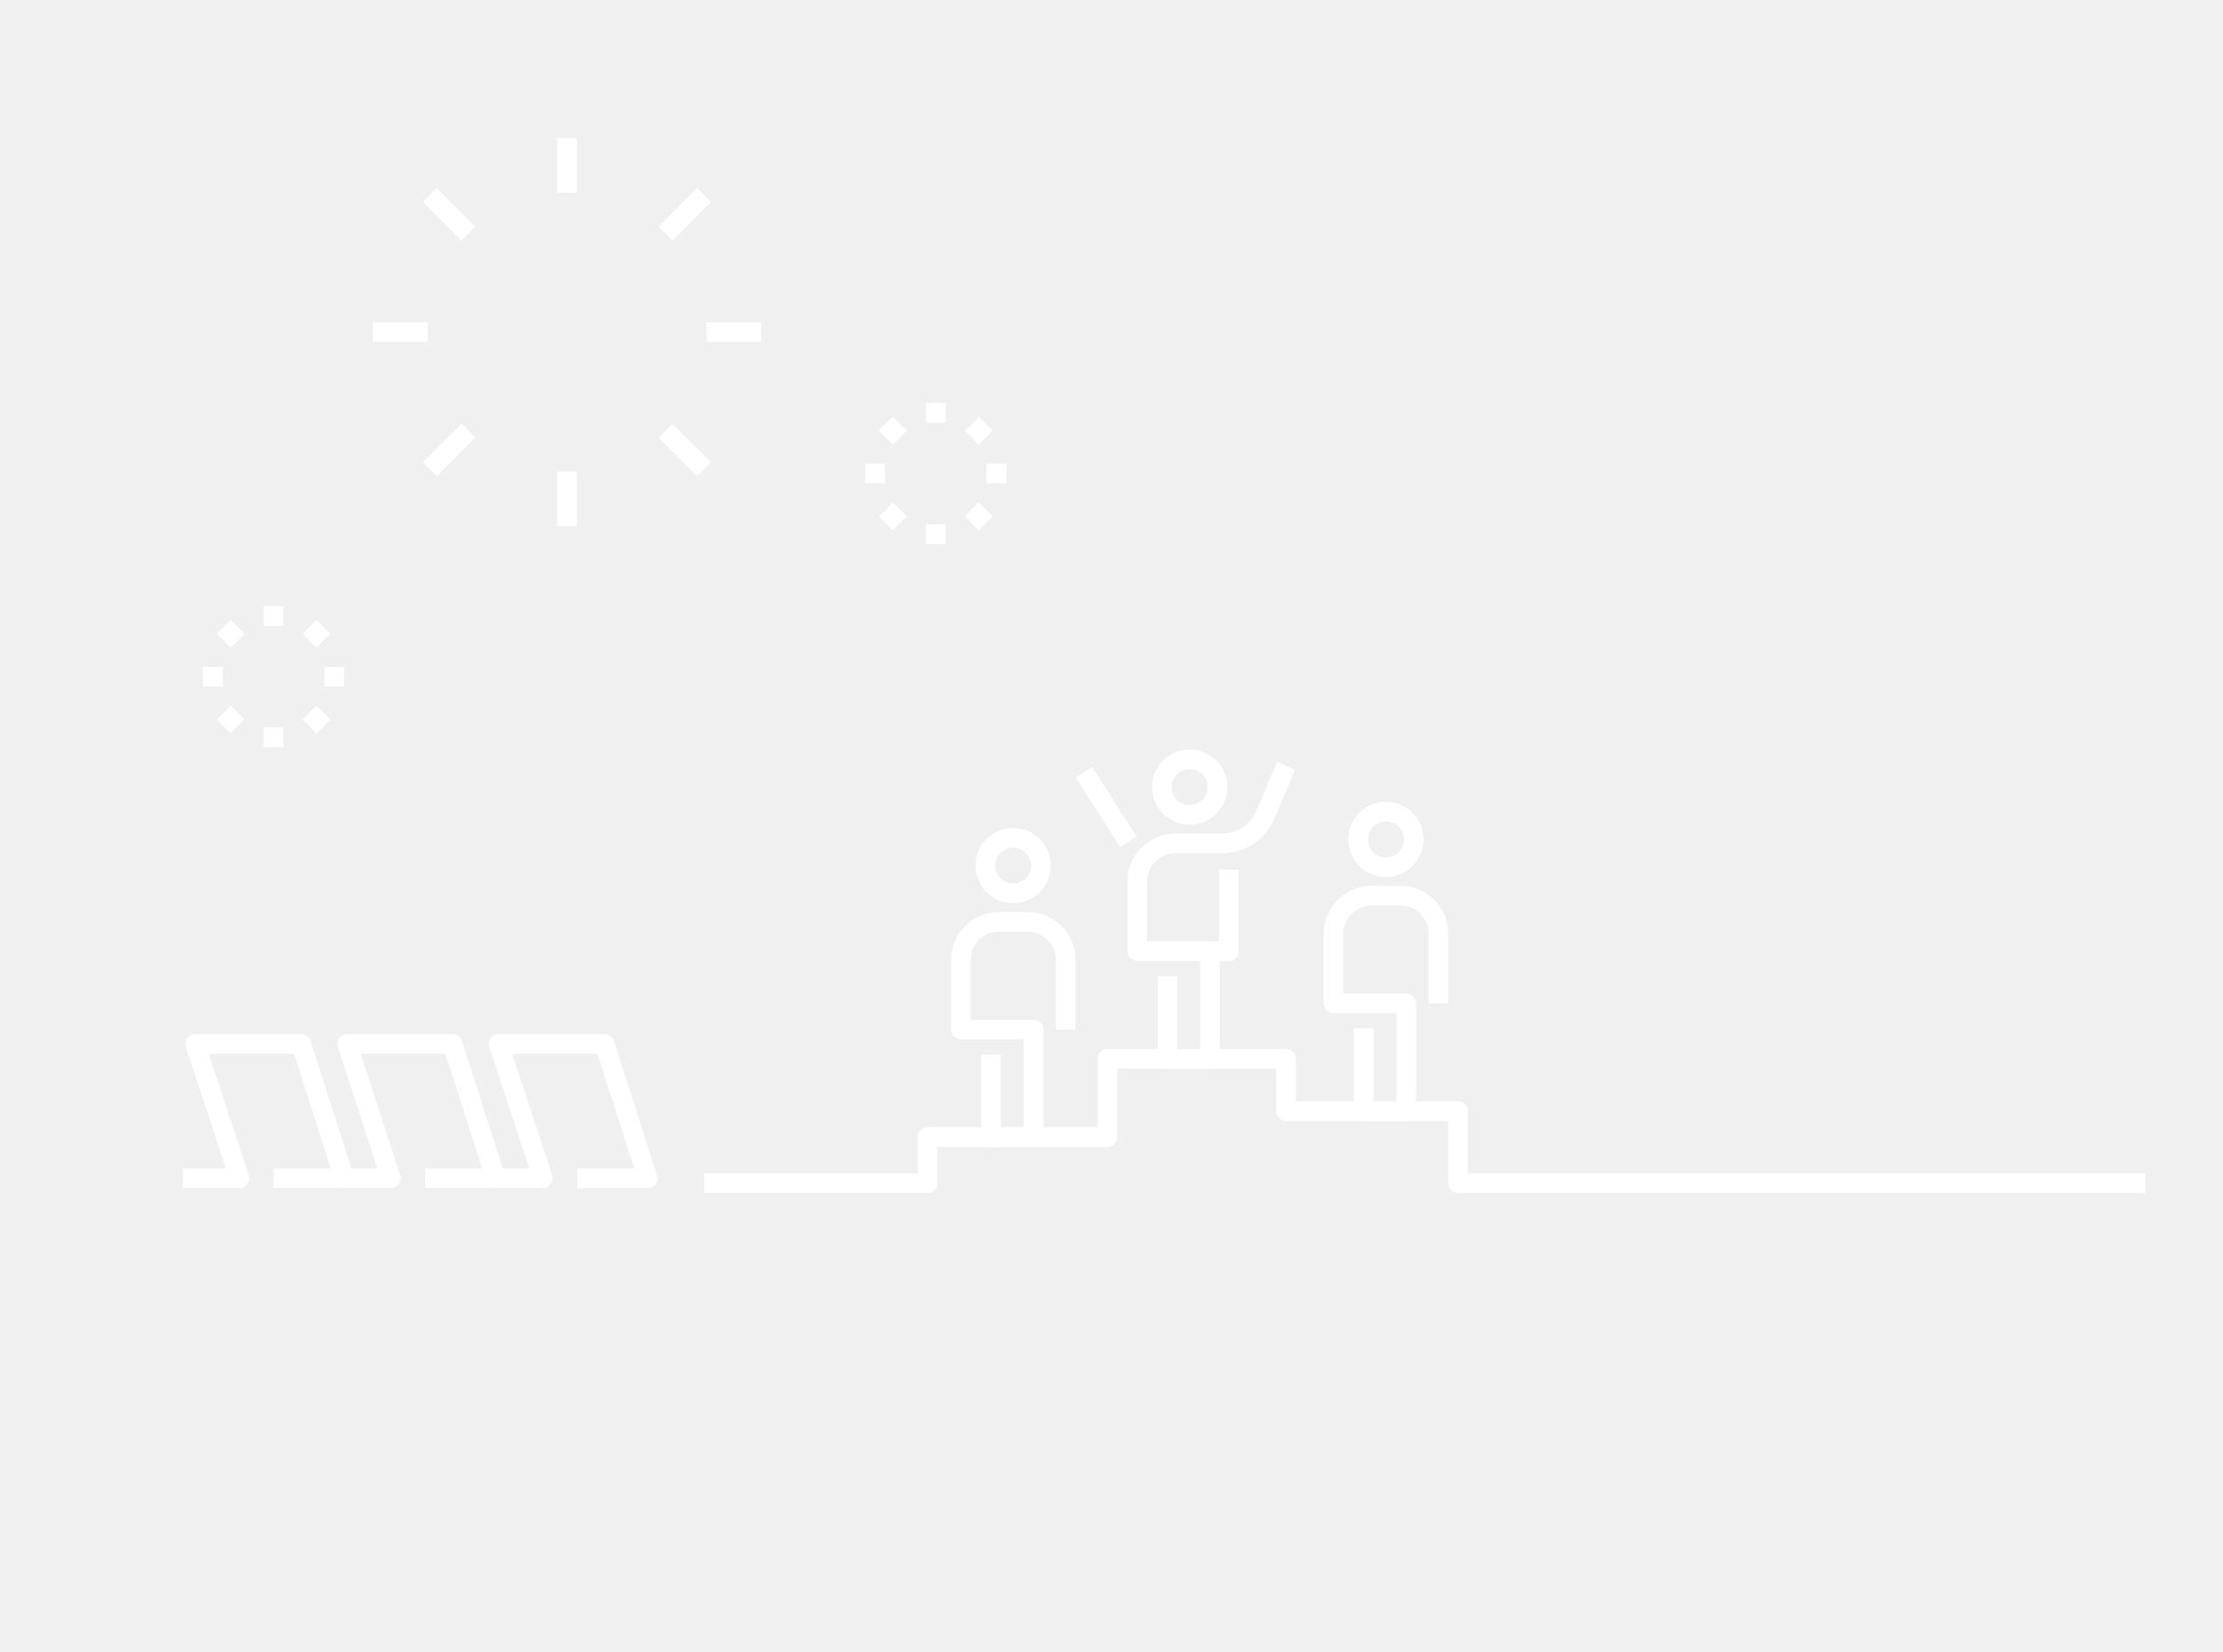
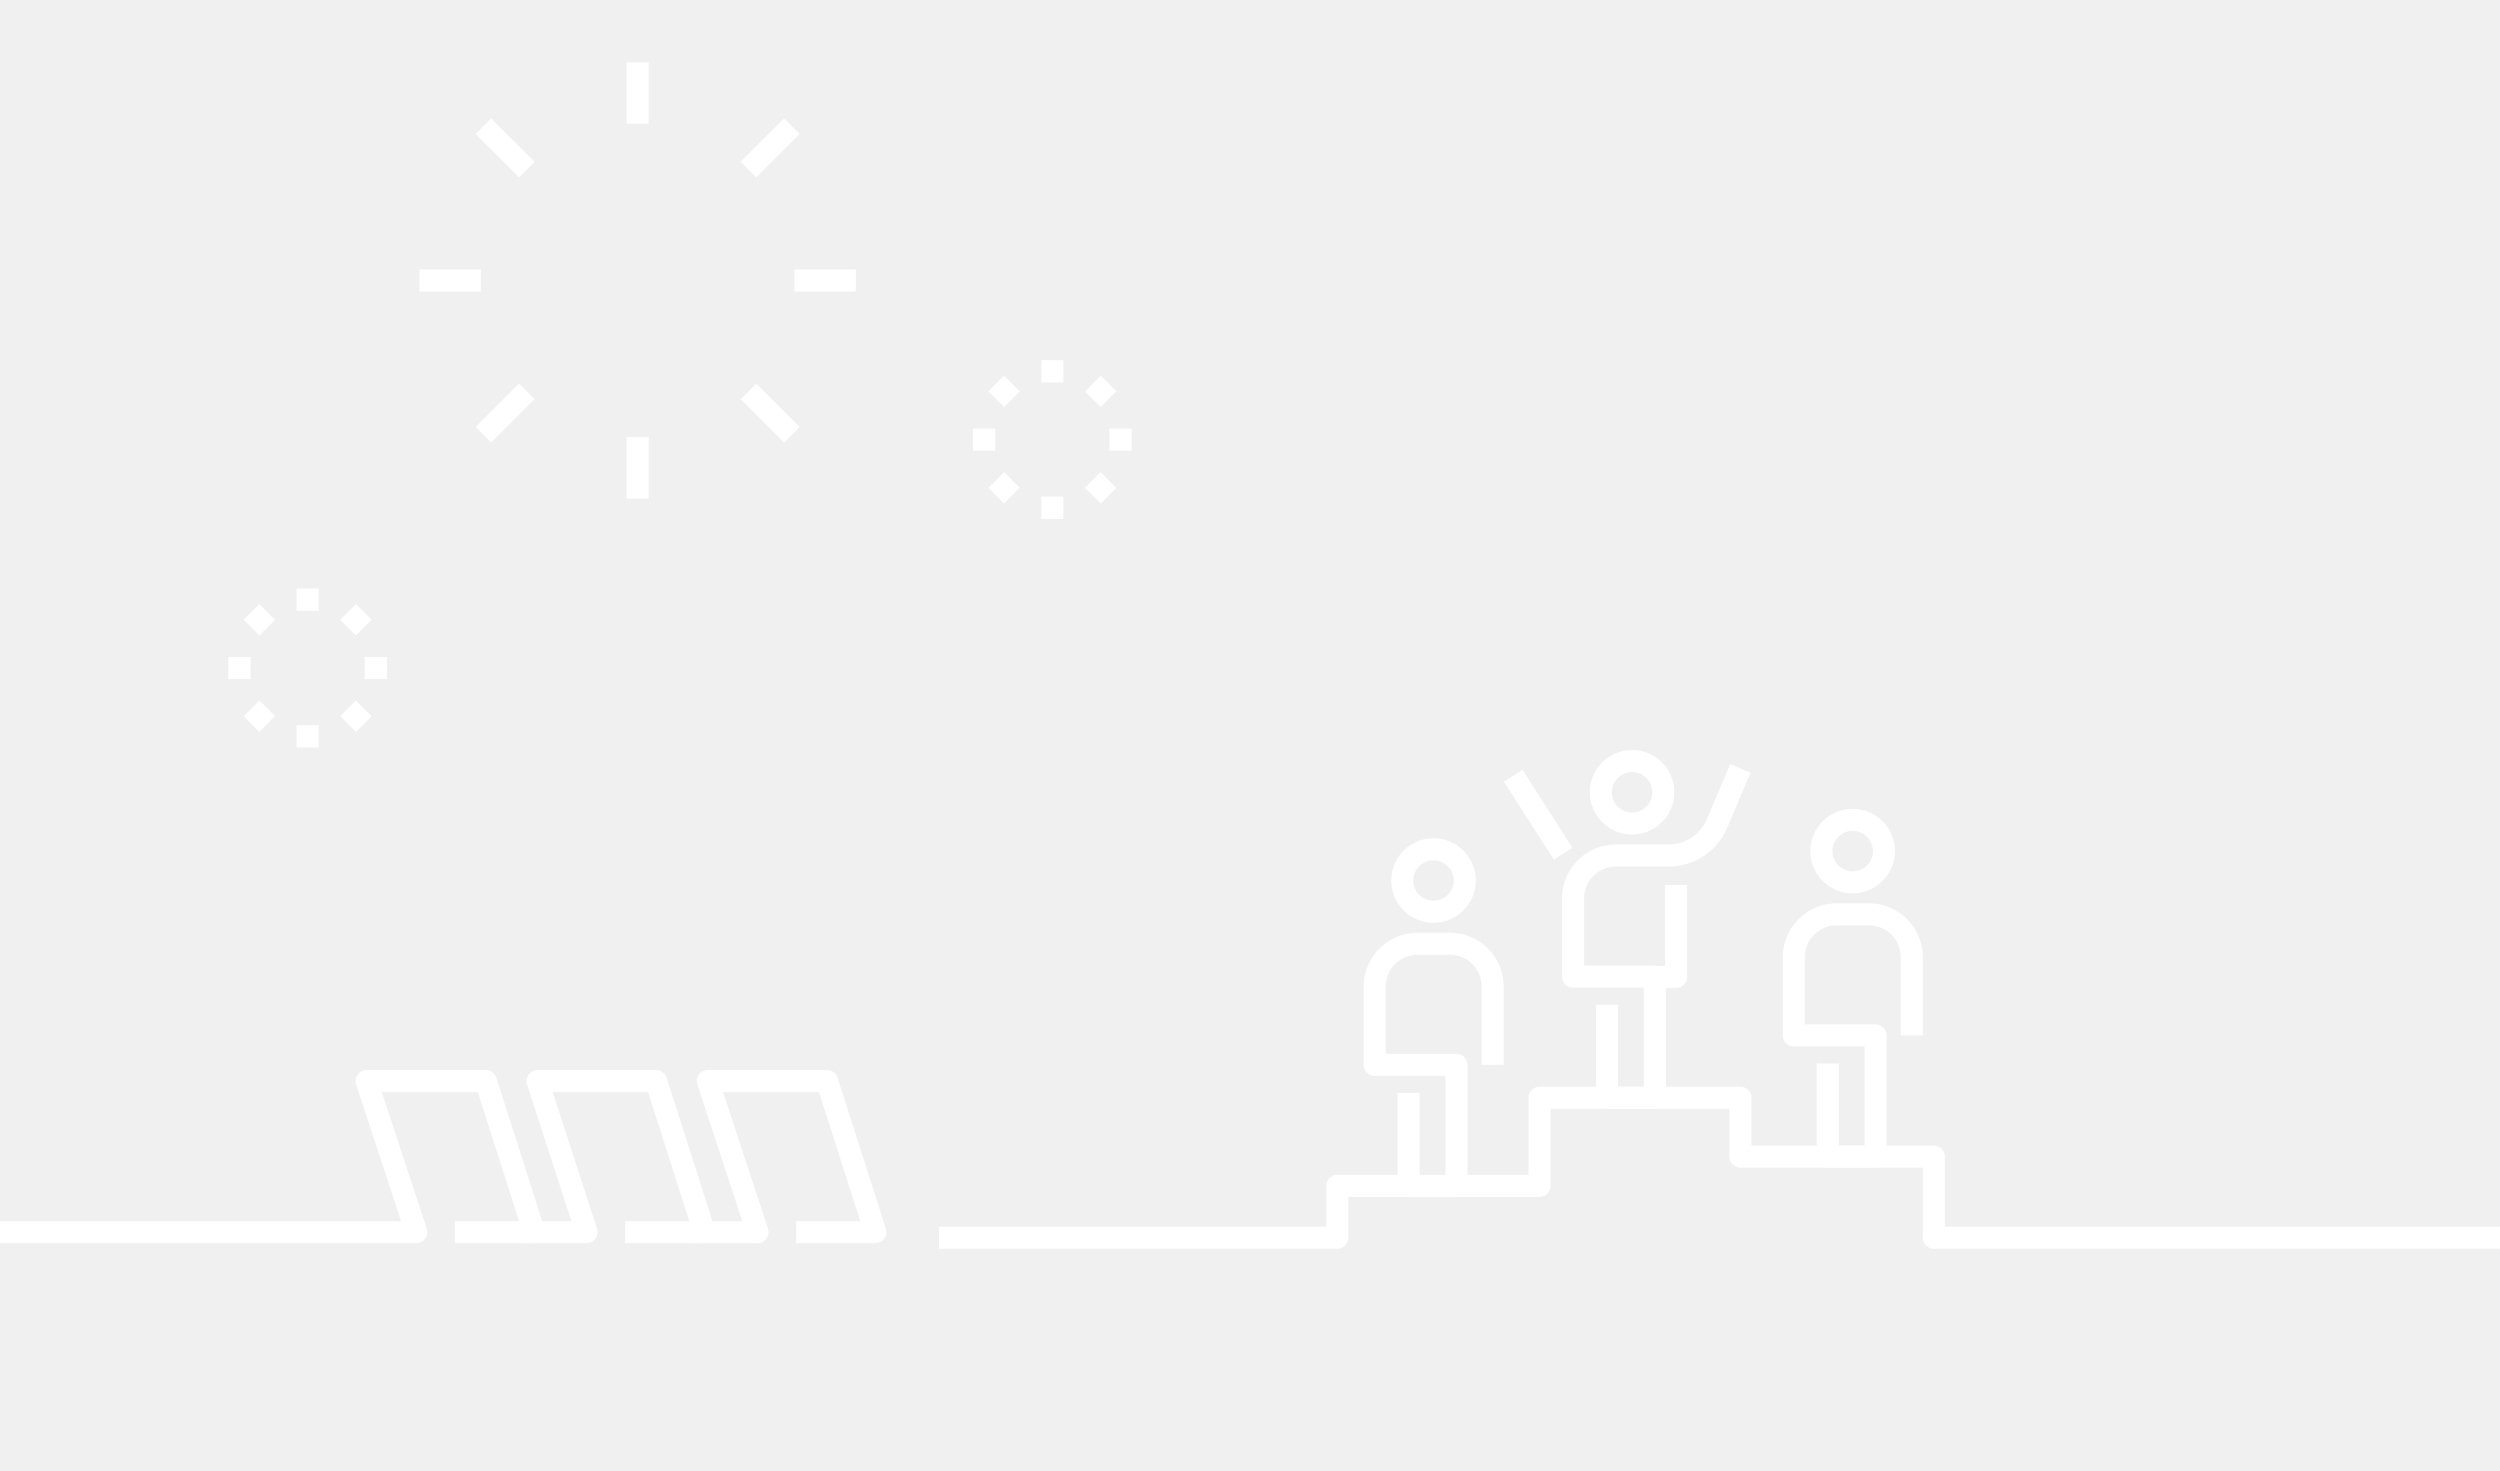
- <svg xmlns="http://www.w3.org/2000/svg" id="bg" viewBox="0 0 340 252.65">
-   <defs>
-     <clipPath id="clip-path">
-       <rect x="0.43" width="340" height="202.67" style="fill: none" />
-     </clipPath>
-   </defs>
-   <g style="clip-path: url(#clip-path)">
+ <svg xmlns="http://www.w3.org/2000/svg" id="bg" viewBox="0 0 340 200">
+   <g>
    <g>
      <g>
-         <g>
-           <circle cx="181.96" cy="120.4" r="4.25" style="fill: none;stroke: #fff;stroke-linejoin: round;stroke-width: 3px" />
-           <path d="M178.55,149.3V162h6.51V145.47H173.94V134.82a5.82,5.82,0,0,1,5.82-5.82h7.18a7.15,7.15,0,0,0,6.58-4.36l3.17-7.49" style="fill: none;stroke: #fff;stroke-linejoin: round;stroke-width: 3px" />
-         </g>
-         <g>
-           <circle cx="211.96" cy="128.4" r="4.25" style="fill: none;stroke: #fff;stroke-linejoin: round;stroke-width: 3px" />
-           <path d="M220,153.47V142.82a5.82,5.82,0,0,0-5.82-5.82h-4.4a5.82,5.82,0,0,0-5.82,5.82v10.65h11.12V170h-6.51V157.3" style="fill: none;stroke: #fff;stroke-linejoin: round;stroke-width: 3px" />
-         </g>
-         <g>
-           <circle cx="154.96" cy="132.4" r="4.25" style="fill: none;stroke: #fff;stroke-linejoin: round;stroke-width: 3px" />
-           <path d="M163,157.47V146.82a5.82,5.82,0,0,0-5.82-5.82h-4.4a5.82,5.82,0,0,0-5.82,5.82v10.65h11.12V174h-6.51V161.3" style="fill: none;stroke: #fff;stroke-linejoin: round;stroke-width: 3px" />
-         </g>
-         <line x1="172.58" y1="128.75" x2="165.8" y2="118.15" style="fill: none;stroke: #fff;stroke-linejoin: round;stroke-width: 3px" />
-         <polyline points="184.45 145.51 187.95 145.51 187.95 133.01" style="fill: none;stroke: #fff;stroke-linejoin: round;stroke-width: 3px" />
-       </g>
-       <polyline points="328.13 180.98 223 180.98 223 169.95 196.7 169.95 196.7 161.95 169.38 161.95 169.38 173.93 141.87 173.93 141.87 180.98 107.7 180.98" style="fill: none;stroke: #fff;stroke-linejoin: round;stroke-width: 3px" />
-       <g>
-         <polyline points="27.98 180.22 36.61 180.22 29.86 159.69 46.08 159.69 52.64 180.22 41.86 180.22" style="fill: none;stroke: #fff;stroke-linejoin: round;stroke-width: 3px" />
-         <polyline points="51.14 180.22 59.77 180.22 53.11 159.69 69.23 159.69 75.8 180.22 65.02 180.22" style="fill: none;stroke: #fff;stroke-linejoin: round;stroke-width: 3px" />
-         <polyline points="74.39 180.22 83.02 180.22 76.27 159.69 92.48 159.69 99.05 180.22 88.27 180.22" style="fill: none;stroke: #fff;stroke-linejoin: round;stroke-width: 3px" />
+         <circle cx="221.96" cy="107.75" r="4.25" style="fill: none;stroke: #fff;stroke-linejoin: round;stroke-width: 3px" />
+         <path d="M218.55,136.65V149.3h6.51V132.82H213.94V122.17a5.82,5.82,0,0,1,5.82-5.82h7.18a7.15,7.15,0,0,0,6.58-4.36l3.17-7.49" style="fill: none;stroke: #fff;stroke-linejoin: round;stroke-width: 3px" />
      </g>
      <g>
-         <line x1="86.72" y1="80.47" x2="86.72" y2="72.12" style="fill: none;stroke: #fff;stroke-linejoin: round;stroke-width: 3px" />
-         <line x1="86.72" y1="29.48" x2="86.72" y2="21.13" style="fill: none;stroke: #fff;stroke-linejoin: round;stroke-width: 3px" />
-         <line x1="57.05" y1="50.8" x2="65.4" y2="50.8" style="fill: none;stroke: #fff;stroke-linejoin: round;stroke-width: 3px" />
-         <line x1="108.04" y1="50.8" x2="116.39" y2="50.8" style="fill: none;stroke: #fff;stroke-linejoin: round;stroke-width: 3px" />
-         <line x1="65.74" y1="71.78" x2="71.65" y2="65.87" style="fill: none;stroke: #fff;stroke-linejoin: round;stroke-width: 3px" />
-         <line x1="101.79" y1="35.73" x2="107.7" y2="29.82" style="fill: none;stroke: #fff;stroke-linejoin: round;stroke-width: 3px" />
-         <line x1="65.74" y1="29.82" x2="71.65" y2="35.73" style="fill: none;stroke: #fff;stroke-linejoin: round;stroke-width: 3px" />
-         <line x1="101.79" y1="65.87" x2="107.7" y2="71.78" style="fill: none;stroke: #fff;stroke-linejoin: round;stroke-width: 3px" />
+         <circle cx="251.96" cy="115.75" r="4.25" style="fill: none;stroke: #fff;stroke-linejoin: round;stroke-width: 3px" />
+         <path d="M260,140.82V130.17a5.82,5.82,0,0,0-5.82-5.82h-4.4a5.82,5.82,0,0,0-5.82,5.82v10.65h11.12V157.3h-6.51V144.65" style="fill: none;stroke: #fff;stroke-linejoin: round;stroke-width: 3px" />
      </g>
      <g>
-         <line x1="143.12" y1="83.23" x2="143.12" y2="80.19" style="fill: none;stroke: #fff;stroke-linejoin: round;stroke-width: 3px" />
-         <line x1="143.12" y1="64.67" x2="143.12" y2="61.63" style="fill: none;stroke: #fff;stroke-linejoin: round;stroke-width: 3px" />
-         <line x1="132.32" y1="72.43" x2="135.36" y2="72.43" style="fill: none;stroke: #fff;stroke-linejoin: round;stroke-width: 3px" />
-         <line x1="150.88" y1="72.43" x2="153.92" y2="72.43" style="fill: none;stroke: #fff;stroke-linejoin: round;stroke-width: 3px" />
-         <line x1="135.48" y1="80.07" x2="137.63" y2="77.92" style="fill: none;stroke: #fff;stroke-linejoin: round;stroke-width: 3px" />
-         <line x1="148.61" y1="66.95" x2="150.76" y2="64.8" style="fill: none;stroke: #fff;stroke-linejoin: round;stroke-width: 3px" />
-         <line x1="135.48" y1="64.8" x2="137.63" y2="66.95" style="fill: none;stroke: #fff;stroke-linejoin: round;stroke-width: 3px" />
-         <line x1="148.61" y1="77.92" x2="150.76" y2="80.07" style="fill: none;stroke: #fff;stroke-linejoin: round;stroke-width: 3px" />
+         <circle cx="194.96" cy="119.75" r="4.25" style="fill: none;stroke: #fff;stroke-linejoin: round;stroke-width: 3px" />
+         <path d="M203,144.82V134.17a5.82,5.82,0,0,0-5.82-5.82h-4.4a5.82,5.82,0,0,0-5.82,5.82v10.65h11.12V161.3h-6.51V148.65" style="fill: none;stroke: #fff;stroke-linejoin: round;stroke-width: 3px" />
      </g>
-       <g>
-         <line x1="41.84" y1="114.3" x2="41.84" y2="111.26" style="fill: none;stroke: #fff;stroke-linejoin: round;stroke-width: 3px" />
-         <line x1="41.84" y1="95.74" x2="41.84" y2="92.7" style="fill: none;stroke: #fff;stroke-linejoin: round;stroke-width: 3px" />
-         <line x1="31.04" y1="103.5" x2="34.08" y2="103.5" style="fill: none;stroke: #fff;stroke-linejoin: round;stroke-width: 3px" />
-         <line x1="49.6" y1="103.5" x2="52.64" y2="103.5" style="fill: none;stroke: #fff;stroke-linejoin: round;stroke-width: 3px" />
-         <line x1="34.2" y1="111.14" x2="36.35" y2="108.99" style="fill: none;stroke: #fff;stroke-linejoin: round;stroke-width: 3px" />
-         <line x1="47.33" y1="98.01" x2="49.48" y2="95.86" style="fill: none;stroke: #fff;stroke-linejoin: round;stroke-width: 3px" />
-         <line x1="34.2" y1="95.86" x2="36.35" y2="98.01" style="fill: none;stroke: #fff;stroke-linejoin: round;stroke-width: 3px" />
-         <line x1="47.33" y1="108.99" x2="49.48" y2="111.14" style="fill: none;stroke: #fff;stroke-linejoin: round;stroke-width: 3px" />
-       </g>
+       <line x1="212.58" y1="116.1" x2="205.8" y2="105.5" style="fill: none;stroke: #fff;stroke-linejoin: round;stroke-width: 3px" />
+       <polyline points="224.45 132.86 227.95 132.86 227.95 120.36" style="fill: none;stroke: #fff;stroke-linejoin: round;stroke-width: 3px" />
+     </g>
+     <polyline points="374.55 168.33 263 168.33 263 157.3 236.7 157.3 236.7 149.3 209.38 149.3 209.38 161.28 181.87 161.28 181.87 168.33 127.7 168.33" style="fill: none;stroke: #fff;stroke-linejoin: round;stroke-width: 3px" />
+     <g>
+       <polyline points="-31 167.57 56.61 167.57 49.86 147.03 66.08 147.03 72.64 167.57 61.86 167.57" style="fill: none;stroke: #fff;stroke-linejoin: round;stroke-width: 3px" />
+       <polyline points="71.14 167.57 79.77 167.57 73.11 147.03 89.23 147.03 95.8 167.57 85.02 167.57" style="fill: none;stroke: #fff;stroke-linejoin: round;stroke-width: 3px" />
+       <polyline points="94.39 167.57 103.02 167.57 96.27 147.03 112.48 147.03 119.05 167.57 108.27 167.57" style="fill: none;stroke: #fff;stroke-linejoin: round;stroke-width: 3px" />
+     </g>
+     <g>
+       <line x1="86.72" y1="67.82" x2="86.72" y2="59.46" style="fill: none;stroke: #fff;stroke-linejoin: round;stroke-width: 3px" />
+       <line x1="86.72" y1="16.83" x2="86.72" y2="8.48" style="fill: none;stroke: #fff;stroke-linejoin: round;stroke-width: 3px" />
+       <line x1="57.05" y1="38.15" x2="65.4" y2="38.15" style="fill: none;stroke: #fff;stroke-linejoin: round;stroke-width: 3px" />
+       <line x1="108.04" y1="38.15" x2="116.39" y2="38.15" style="fill: none;stroke: #fff;stroke-linejoin: round;stroke-width: 3px" />
+       <line x1="65.74" y1="59.13" x2="71.65" y2="53.22" style="fill: none;stroke: #fff;stroke-linejoin: round;stroke-width: 3px" />
+       <line x1="101.79" y1="23.07" x2="107.7" y2="17.17" style="fill: none;stroke: #fff;stroke-linejoin: round;stroke-width: 3px" />
+       <line x1="65.74" y1="17.17" x2="71.65" y2="23.07" style="fill: none;stroke: #fff;stroke-linejoin: round;stroke-width: 3px" />
+       <line x1="101.79" y1="53.22" x2="107.7" y2="59.13" style="fill: none;stroke: #fff;stroke-linejoin: round;stroke-width: 3px" />
+     </g>
+     <g>
+       <line x1="143.12" y1="70.58" x2="143.12" y2="67.54" style="fill: none;stroke: #fff;stroke-linejoin: round;stroke-width: 3px" />
+       <line x1="143.12" y1="52.02" x2="143.12" y2="48.98" style="fill: none;stroke: #fff;stroke-linejoin: round;stroke-width: 3px" />
+       <line x1="132.32" y1="59.78" x2="135.36" y2="59.78" style="fill: none;stroke: #fff;stroke-linejoin: round;stroke-width: 3px" />
+       <line x1="150.88" y1="59.78" x2="153.92" y2="59.78" style="fill: none;stroke: #fff;stroke-linejoin: round;stroke-width: 3px" />
+       <line x1="135.48" y1="67.42" x2="137.63" y2="65.27" style="fill: none;stroke: #fff;stroke-linejoin: round;stroke-width: 3px" />
+       <line x1="148.61" y1="54.3" x2="150.76" y2="52.15" style="fill: none;stroke: #fff;stroke-linejoin: round;stroke-width: 3px" />
+       <line x1="135.48" y1="52.15" x2="137.63" y2="54.3" style="fill: none;stroke: #fff;stroke-linejoin: round;stroke-width: 3px" />
+       <line x1="148.61" y1="65.27" x2="150.76" y2="67.42" style="fill: none;stroke: #fff;stroke-linejoin: round;stroke-width: 3px" />
+     </g>
+     <g>
+       <line x1="41.84" y1="101.65" x2="41.84" y2="98.61" style="fill: none;stroke: #fff;stroke-linejoin: round;stroke-width: 3px" />
+       <line x1="41.84" y1="83.09" x2="41.84" y2="80.05" style="fill: none;stroke: #fff;stroke-linejoin: round;stroke-width: 3px" />
+       <line x1="31.04" y1="90.85" x2="34.08" y2="90.85" style="fill: none;stroke: #fff;stroke-linejoin: round;stroke-width: 3px" />
+       <line x1="49.6" y1="90.85" x2="52.64" y2="90.85" style="fill: none;stroke: #fff;stroke-linejoin: round;stroke-width: 3px" />
+       <line x1="34.2" y1="98.48" x2="36.35" y2="96.33" style="fill: none;stroke: #fff;stroke-linejoin: round;stroke-width: 3px" />
+       <line x1="47.33" y1="85.36" x2="49.48" y2="83.21" style="fill: none;stroke: #fff;stroke-linejoin: round;stroke-width: 3px" />
+       <line x1="34.2" y1="83.21" x2="36.35" y2="85.36" style="fill: none;stroke: #fff;stroke-linejoin: round;stroke-width: 3px" />
+       <line x1="47.33" y1="96.33" x2="49.48" y2="98.48" style="fill: none;stroke: #fff;stroke-linejoin: round;stroke-width: 3px" />
    </g>
  </g>
</svg>
